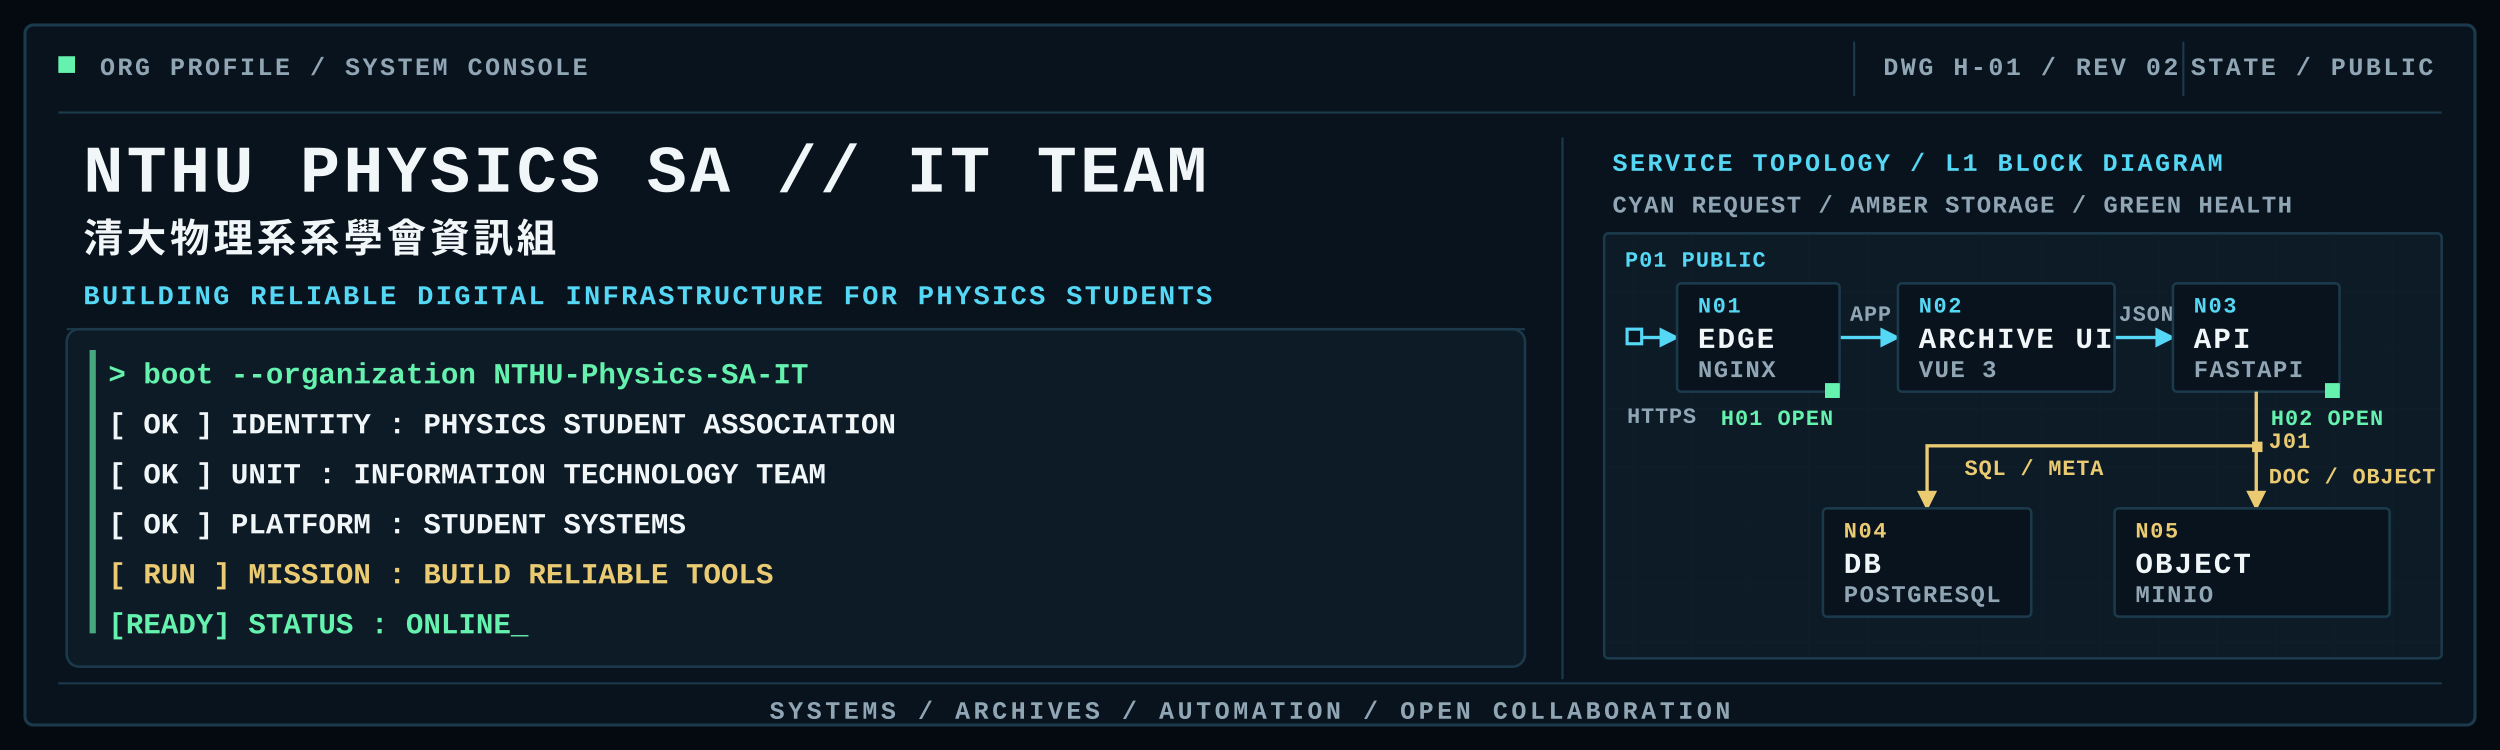
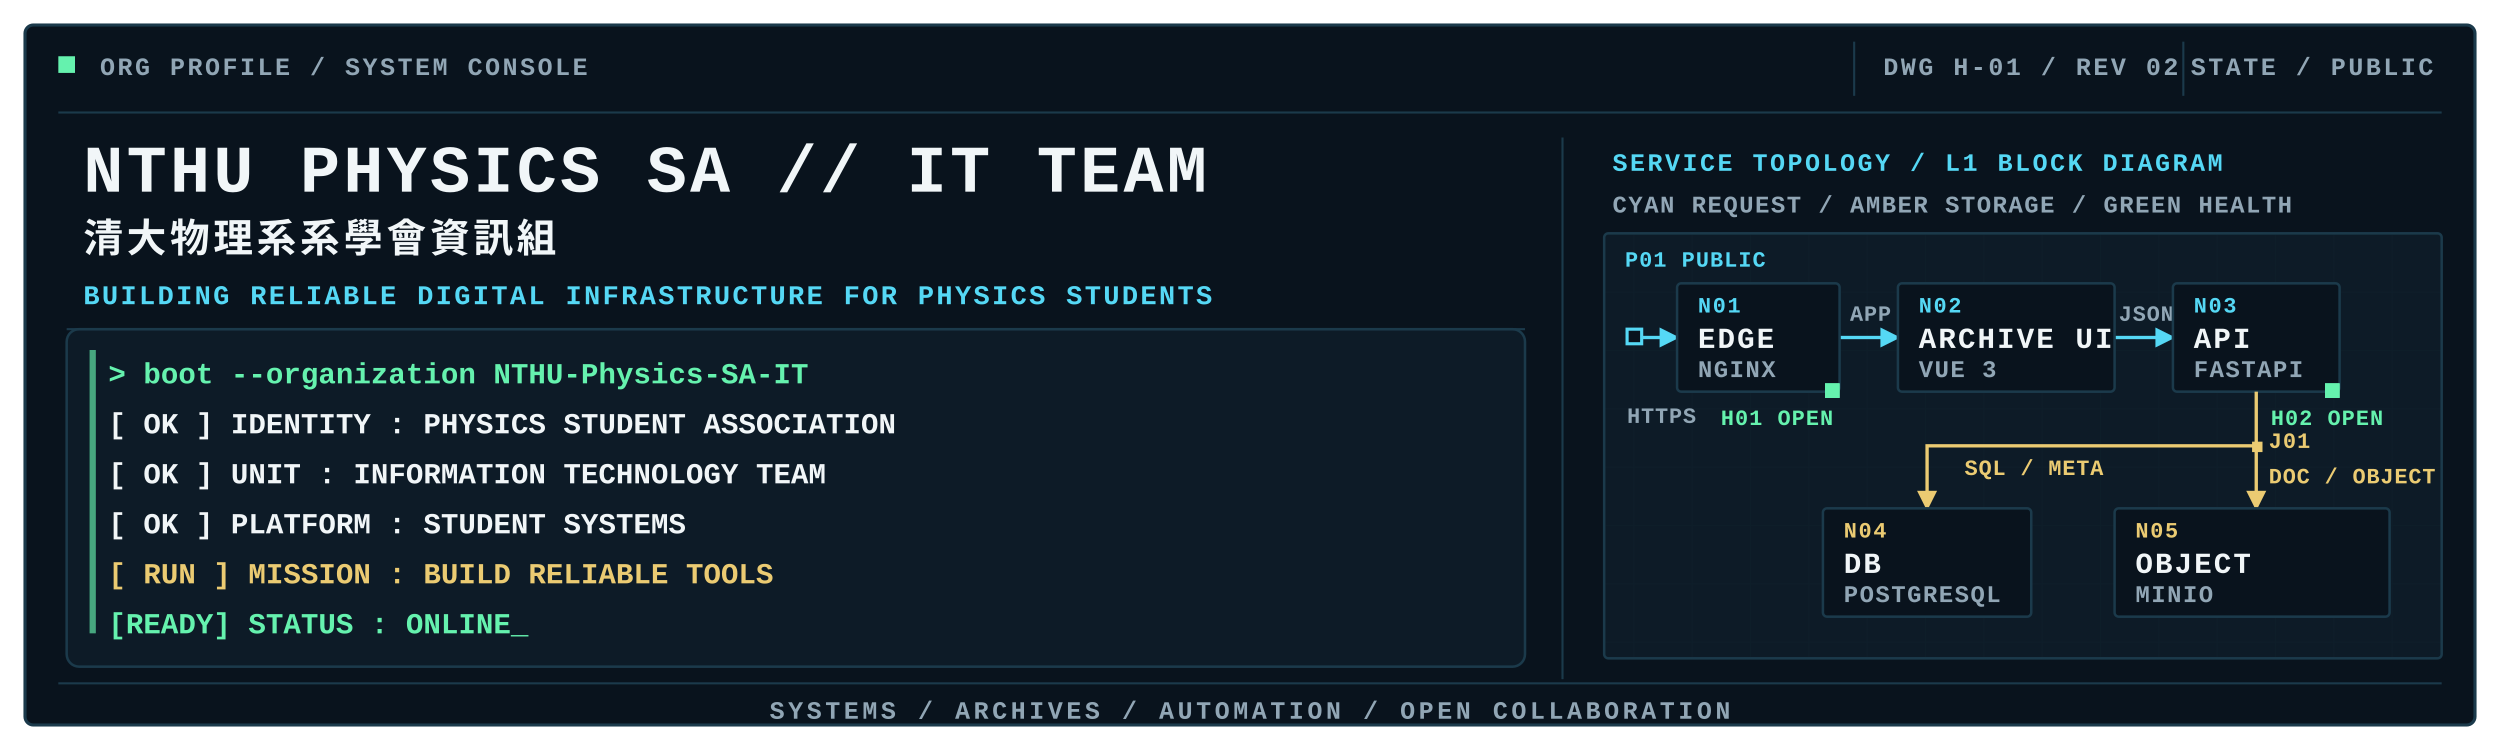
<svg xmlns="http://www.w3.org/2000/svg" viewBox="0 0 1200 360" role="img" aria-labelledby="title desc">
  <defs>
    <pattern id="grid" width="28" height="28" patternUnits="userSpaceOnUse">
      <path d="M28 0H0V28" fill="none" stroke="#1B3A4B" stroke-width="1" opacity=".26" />
    </pattern>
    <marker id="arrow" viewBox="0 0 8 8" refX="7" refY="4" markerWidth="6" markerHeight="6" orient="auto">
      <path d="M0 0L8 4L0 8Z" fill="#55D8F5" />
    </marker>
    <marker id="arrow-data" viewBox="0 0 8 8" refX="7" refY="4" markerWidth="6" markerHeight="6" orient="auto">
      <path d="M0 0L8 4L0 8Z" fill="#EBCB72" />
    </marker>
    <clipPath id="type-command">
      <rect x="52" y="167" width="0" height="22">
        <animate attributeName="width" values="0;0;32;64;96;128;160;192;224;256;288;320;344;344;0" keyTimes="0;.028;.035;.042;.049;.056;.063;.070;.077;.084;.091;.098;.105;.968;1" calcMode="discrete" dur="16s" repeatCount="indefinite" />
      </rect>
    </clipPath>
    <clipPath id="type-identity">
      <rect x="52" y="191" width="0" height="22">
        <animate attributeName="width" values="0;0;38;76;114;152;190;228;266;304;342;380;418;418;0" keyTimes="0;.108;.113;.118;.123;.128;.133;.138;.143;.148;.153;.158;.163;.968;1" calcMode="discrete" dur="16s" repeatCount="indefinite" />
      </rect>
    </clipPath>
    <clipPath id="type-unit">
      <rect x="52" y="215" width="0" height="22">
        <animate attributeName="width" values="0;0;38;76;114;152;190;228;266;304;342;380;418;418;0" keyTimes="0;.166;.171;.176;.181;.186;.191;.196;.201;.206;.211;.216;.221;.968;1" calcMode="discrete" dur="16s" repeatCount="indefinite" />
      </rect>
    </clipPath>
    <clipPath id="type-platform">
      <rect x="52" y="239" width="0" height="22">
        <animate attributeName="width" values="0;0;30;60;90;120;150;180;210;240;270;300;330;330;0" keyTimes="0;.224;.228;.232;.236;.240;.244;.248;.252;.256;.260;.264;.268;.968;1" calcMode="discrete" dur="16s" repeatCount="indefinite" />
      </rect>
    </clipPath>
    <clipPath id="type-mission">
      <rect x="52" y="263" width="0" height="22">
        <animate attributeName="width" values="0;0;34;68;102;136;170;204;238;272;306;340;340;0" keyTimes="0;.270;.275;.280;.285;.290;.295;.300;.305;.310;.315;.320;.968;1" calcMode="discrete" dur="16s" repeatCount="indefinite" />
      </rect>
    </clipPath>
    <clipPath id="type-status">
      <rect x="52" y="287" width="0" height="22">
        <animate attributeName="width" values="0;0;27;54;81;108;135;162;189;216;243;270;270;0" keyTimes="0;.318;.321;.324;.327;.330;.333;.336;.339;.342;.345;.351;.968;1" calcMode="discrete" dur="16s" repeatCount="indefinite" />
      </rect>
    </clipPath>
    <style>
      text {
        font-family: "Courier New", Courier, "Liberation Mono", "DejaVu Sans Mono", monospace;
        font-weight: 700;
      }
-       .bg { fill: #050A10; }
      .panel { fill: #09131D; }
      .raised { fill: #0D1B27; }
      .primary { fill: #F1F6F8; }
      .muted { fill: #91A6B5; }
      .green { fill: #65F2AE; }
      .cyan { fill: #55D8F5; }
      .amber { fill: #EBCB72; }
      .border { stroke: #1B3A4B; }
      .brand { font-size: 32px; font-weight: 900; letter-spacing: 1.6px; }
      .brand-zh { font-size: 19px; font-weight: 900; letter-spacing: 1.8px; }
      .tagline { font-size: 13px; font-weight: 800; letter-spacing: 1.1px; }
      .meta { font-size: 12px; font-weight: 700; letter-spacing: 1.2px; }
      .terminal { font-size: 14px; font-weight: 700; }
      .node-label { font-size: 14px; font-weight: 800; letter-spacing: 1px; }
      .node-meta { font-size: 11.5px; font-weight: 700; letter-spacing: .7px; }
      .node-id { font-size: 10.5px; font-weight: 800; letter-spacing: .8px; }
      .bus-label { font-size: 10.5px; font-weight: 800; letter-spacing: .4px; }
      .port-label { font-size: 10.5px; font-weight: 800; letter-spacing: .5px; }
      .rail { font-size: 12px; font-weight: 800; letter-spacing: 1.7px; }
      .request-bus { fill: none; stroke: #55D8F5; stroke-width: 1.6; marker-end: url(#arrow); }
      .data-bus { fill: none; stroke: #EBCB72; stroke-width: 1.6; marker-end: url(#arrow-data); }
      .request-port { fill: #09131D; stroke: #55D8F5; stroke-width: 1.5; }
      .health-port { fill: #65F2AE; }
      .junction { fill: #EBCB72; }
      @media (prefers-reduced-motion: reduce) {
        .motion-layer { display: none !important; }
      }
    </style>
  </defs>
-   <rect class="bg" width="1200" height="360" />
  <rect x="12" y="12" width="1176" height="336" rx="4" class="panel border" stroke-width="1.5" />
  <g aria-hidden="true">
    <path d="M28 54H1172" class="border" stroke-width="1" />
    <path d="M750 66V326" class="border" stroke-width="1" />
    <rect x="28" y="27" width="8" height="8" class="green" />
    <path d="M890 20V46M1048 20V46" class="border" stroke-width="1" />
  </g>
  <text x="48" y="36" class="meta muted">ORG PROFILE / SYSTEM CONSOLE</text>
  <text x="904" y="36" class="meta muted">DWG H-01 / REV 02</text>
  <text x="1168" y="36" text-anchor="end" class="meta muted">STATE / PUBLIC</text>
  <text x="40" y="92" class="brand primary">NTHU PHYSICS SA // IT TEAM</text>
  <text x="40" y="121" class="brand-zh primary">清大物理系系學會資訊組</text>
  <text x="40" y="146" class="tagline cyan">BUILDING RELIABLE DIGITAL INFRASTRUCTURE FOR PHYSICS STUDENTS</text>
  <rect x="32" y="158" width="700" height="162" rx="6" class="raised border" stroke-width="1.2" />
  <path d="M32 158H732" class="border" stroke-width="1" />
  <rect x="43" y="168" width="3" height="136" class="green" opacity=".65" />
  <g class="static-fallback terminal">
    <text x="52" y="184" class="green">&gt; boot --organization NTHU-Physics-SA-IT</text>
    <text x="52" y="208" class="primary">[ OK ] IDENTITY     : PHYSICS STUDENT ASSOCIATION</text>
    <text x="52" y="232" class="primary">[ OK ] UNIT         : INFORMATION TECHNOLOGY TEAM</text>
    <text x="52" y="256" class="primary">[ OK ] PLATFORM     : STUDENT SYSTEMS</text>
    <text x="52" y="280" class="amber">[ RUN ] MISSION     : BUILD RELIABLE TOOLS</text>
    <text x="52" y="304" class="green">[READY] STATUS      : ONLINE_</text>
  </g>
  <g class="motion-layer">
    <rect x="48" y="164" width="672" height="146" class="raised" opacity="0">
      <animate attributeName="opacity" values="0;1;1;0" keyTimes="0;.002;.968;1" calcMode="discrete" dur="16s" repeatCount="indefinite" />
    </rect>
    <g class="terminal">
      <g clip-path="url(#type-command)">
        <text x="52" y="184" class="green">&gt; boot --organization NTHU-Physics-SA-IT</text>
      </g>
      <g clip-path="url(#type-identity)">
        <text x="52" y="208" class="primary">[ OK ] IDENTITY     : PHYSICS STUDENT ASSOCIATION</text>
      </g>
      <g clip-path="url(#type-unit)">
        <text x="52" y="232" class="primary">[ OK ] UNIT         : INFORMATION TECHNOLOGY TEAM</text>
      </g>
      <g clip-path="url(#type-platform)">
        <text x="52" y="256" class="primary">[ OK ] PLATFORM     : STUDENT SYSTEMS</text>
      </g>
      <g clip-path="url(#type-mission)">
        <text x="52" y="280" class="amber">[ RUN ] MISSION     : BUILD RELIABLE TOOLS</text>
      </g>
      <g clip-path="url(#type-status)">
        <text x="52" y="304" class="green">[READY] STATUS      : ONLINE_</text>
      </g>
    </g>
    <g opacity="0">
      <animate attributeName="opacity" values="0;0;1;1;0" keyTimes="0;.348;.351;.968;1" calcMode="discrete" dur="16s" repeatCount="indefinite" />
      <rect x="298" y="290" width="8" height="17" class="green">
        <animate attributeName="opacity" values="1;0;1" dur=".8s" repeatCount="indefinite" />
      </rect>
    </g>
  </g>
  <g>
    <text x="774" y="82" class="meta cyan">SERVICE TOPOLOGY / L1 BLOCK DIAGRAM</text>
    <text x="774" y="102" class="node-meta muted">CYAN REQUEST / AMBER STORAGE / GREEN HEALTH</text>
    <rect x="770" y="112" width="402" height="204" rx="2" class="raised border" stroke-width="1.2" />
    <rect x="770" y="112" width="402" height="204" rx="2" fill="url(#grid)" opacity=".34" />
    <rect x="781" y="158" width="7" height="7" class="request-port" />
    <text x="780" y="128" class="port-label cyan">P01 PUBLIC</text>
    <path class="request-bus" d="M788 162H805" />
    <text x="781" y="203" class="bus-label muted">HTTPS</text>
    <path class="request-bus" d="M883 162H911" />
    <text x="888" y="154" class="bus-label muted">APP</text>
    <path class="request-bus" d="M1015 162H1043" />
    <text x="1017" y="154" class="bus-label muted">JSON</text>
    <g transform="translate(805 136)">
      <rect width="78" height="52" rx="2" class="panel border" stroke-width="1.2" />
      <text x="10" y="14" class="node-id cyan">N01</text>
      <text x="10" y="31" class="node-label primary">EDGE</text>
      <text x="10" y="45" class="node-meta muted">NGINX</text>
    </g>
    <g transform="translate(911 136)">
      <rect width="104" height="52" rx="2" class="panel border" stroke-width="1.2" />
      <text x="10" y="14" class="node-id cyan">N02</text>
      <text x="10" y="31" class="node-label primary">ARCHIVE UI</text>
      <text x="10" y="45" class="node-meta muted">VUE 3</text>
    </g>
    <g transform="translate(1043 136)">
      <rect width="80" height="52" rx="2" class="panel border" stroke-width="1.2" />
      <text x="10" y="14" class="node-id cyan">N03</text>
      <text x="10" y="31" class="node-label primary">API</text>
      <text x="10" y="45" class="node-meta muted">FASTAPI</text>
    </g>
    <rect x="876" y="184" width="7" height="7" class="health-port" />
    <text x="826" y="204" class="port-label green">H01 OPEN</text>
    <rect x="1116" y="184" width="7" height="7" class="health-port" />
    <text x="1090" y="204" class="port-label green">H02 OPEN</text>
    <g class="motion-layer">
      <rect x="876" y="184" width="7" height="7" class="health-port">
        <animate attributeName="opacity" values=".3;1;.3" dur="5.6s" begin="-2s" repeatCount="indefinite" />
      </rect>
      <rect x="1116" y="184" width="7" height="7" class="health-port">
        <animate attributeName="opacity" values=".35;1;.35" dur="4.8s" repeatCount="indefinite" />
      </rect>
    </g>
    <path class="data-bus" d="M1083 188V214H925V244" />
    <path class="data-bus" d="M1083 214V244" />
    <rect x="1081" y="212" width="5" height="5" class="junction" />
    <text x="943" y="228" class="bus-label amber">SQL / META</text>
    <text x="1089" y="232" class="bus-label amber">DOC / OBJECT</text>
    <text x="1089" y="215" class="port-label amber">J01</text>
    <g transform="translate(875 244)">
      <rect width="100" height="52" rx="2" class="panel border" stroke-width="1.2" />
      <text x="10" y="14" class="node-id amber">N04</text>
      <text x="10" y="31" class="node-label primary">DB</text>
      <text x="10" y="45" class="node-meta muted">POSTGRESQL</text>
    </g>
    <g transform="translate(1015 244)">
      <rect width="132" height="52" rx="2" class="panel border" stroke-width="1.2" />
      <text x="10" y="14" class="node-id amber">N05</text>
      <text x="10" y="31" class="node-label primary">OBJECT</text>
      <text x="10" y="45" class="node-meta muted">MINIO</text>
    </g>
  </g>
  <path d="M28 328H1172" class="border" stroke-width="1" />
  <text x="600" y="345" text-anchor="middle" class="rail muted">SYSTEMS / ARCHIVES / AUTOMATION / OPEN COLLABORATION</text>
</svg>
